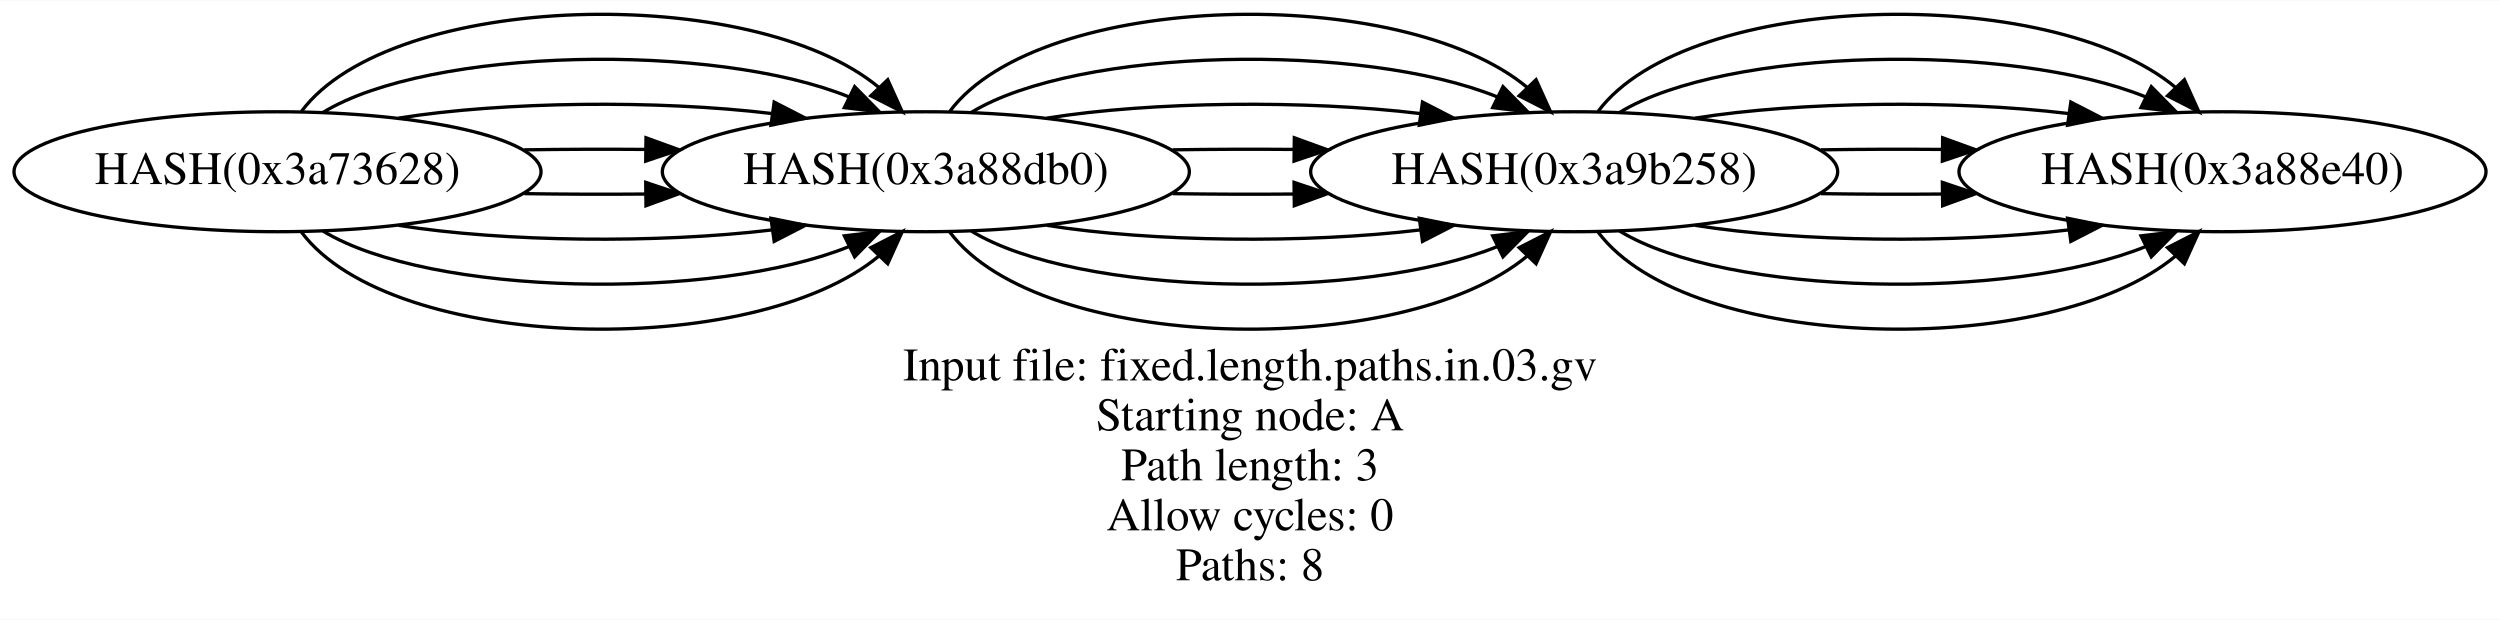
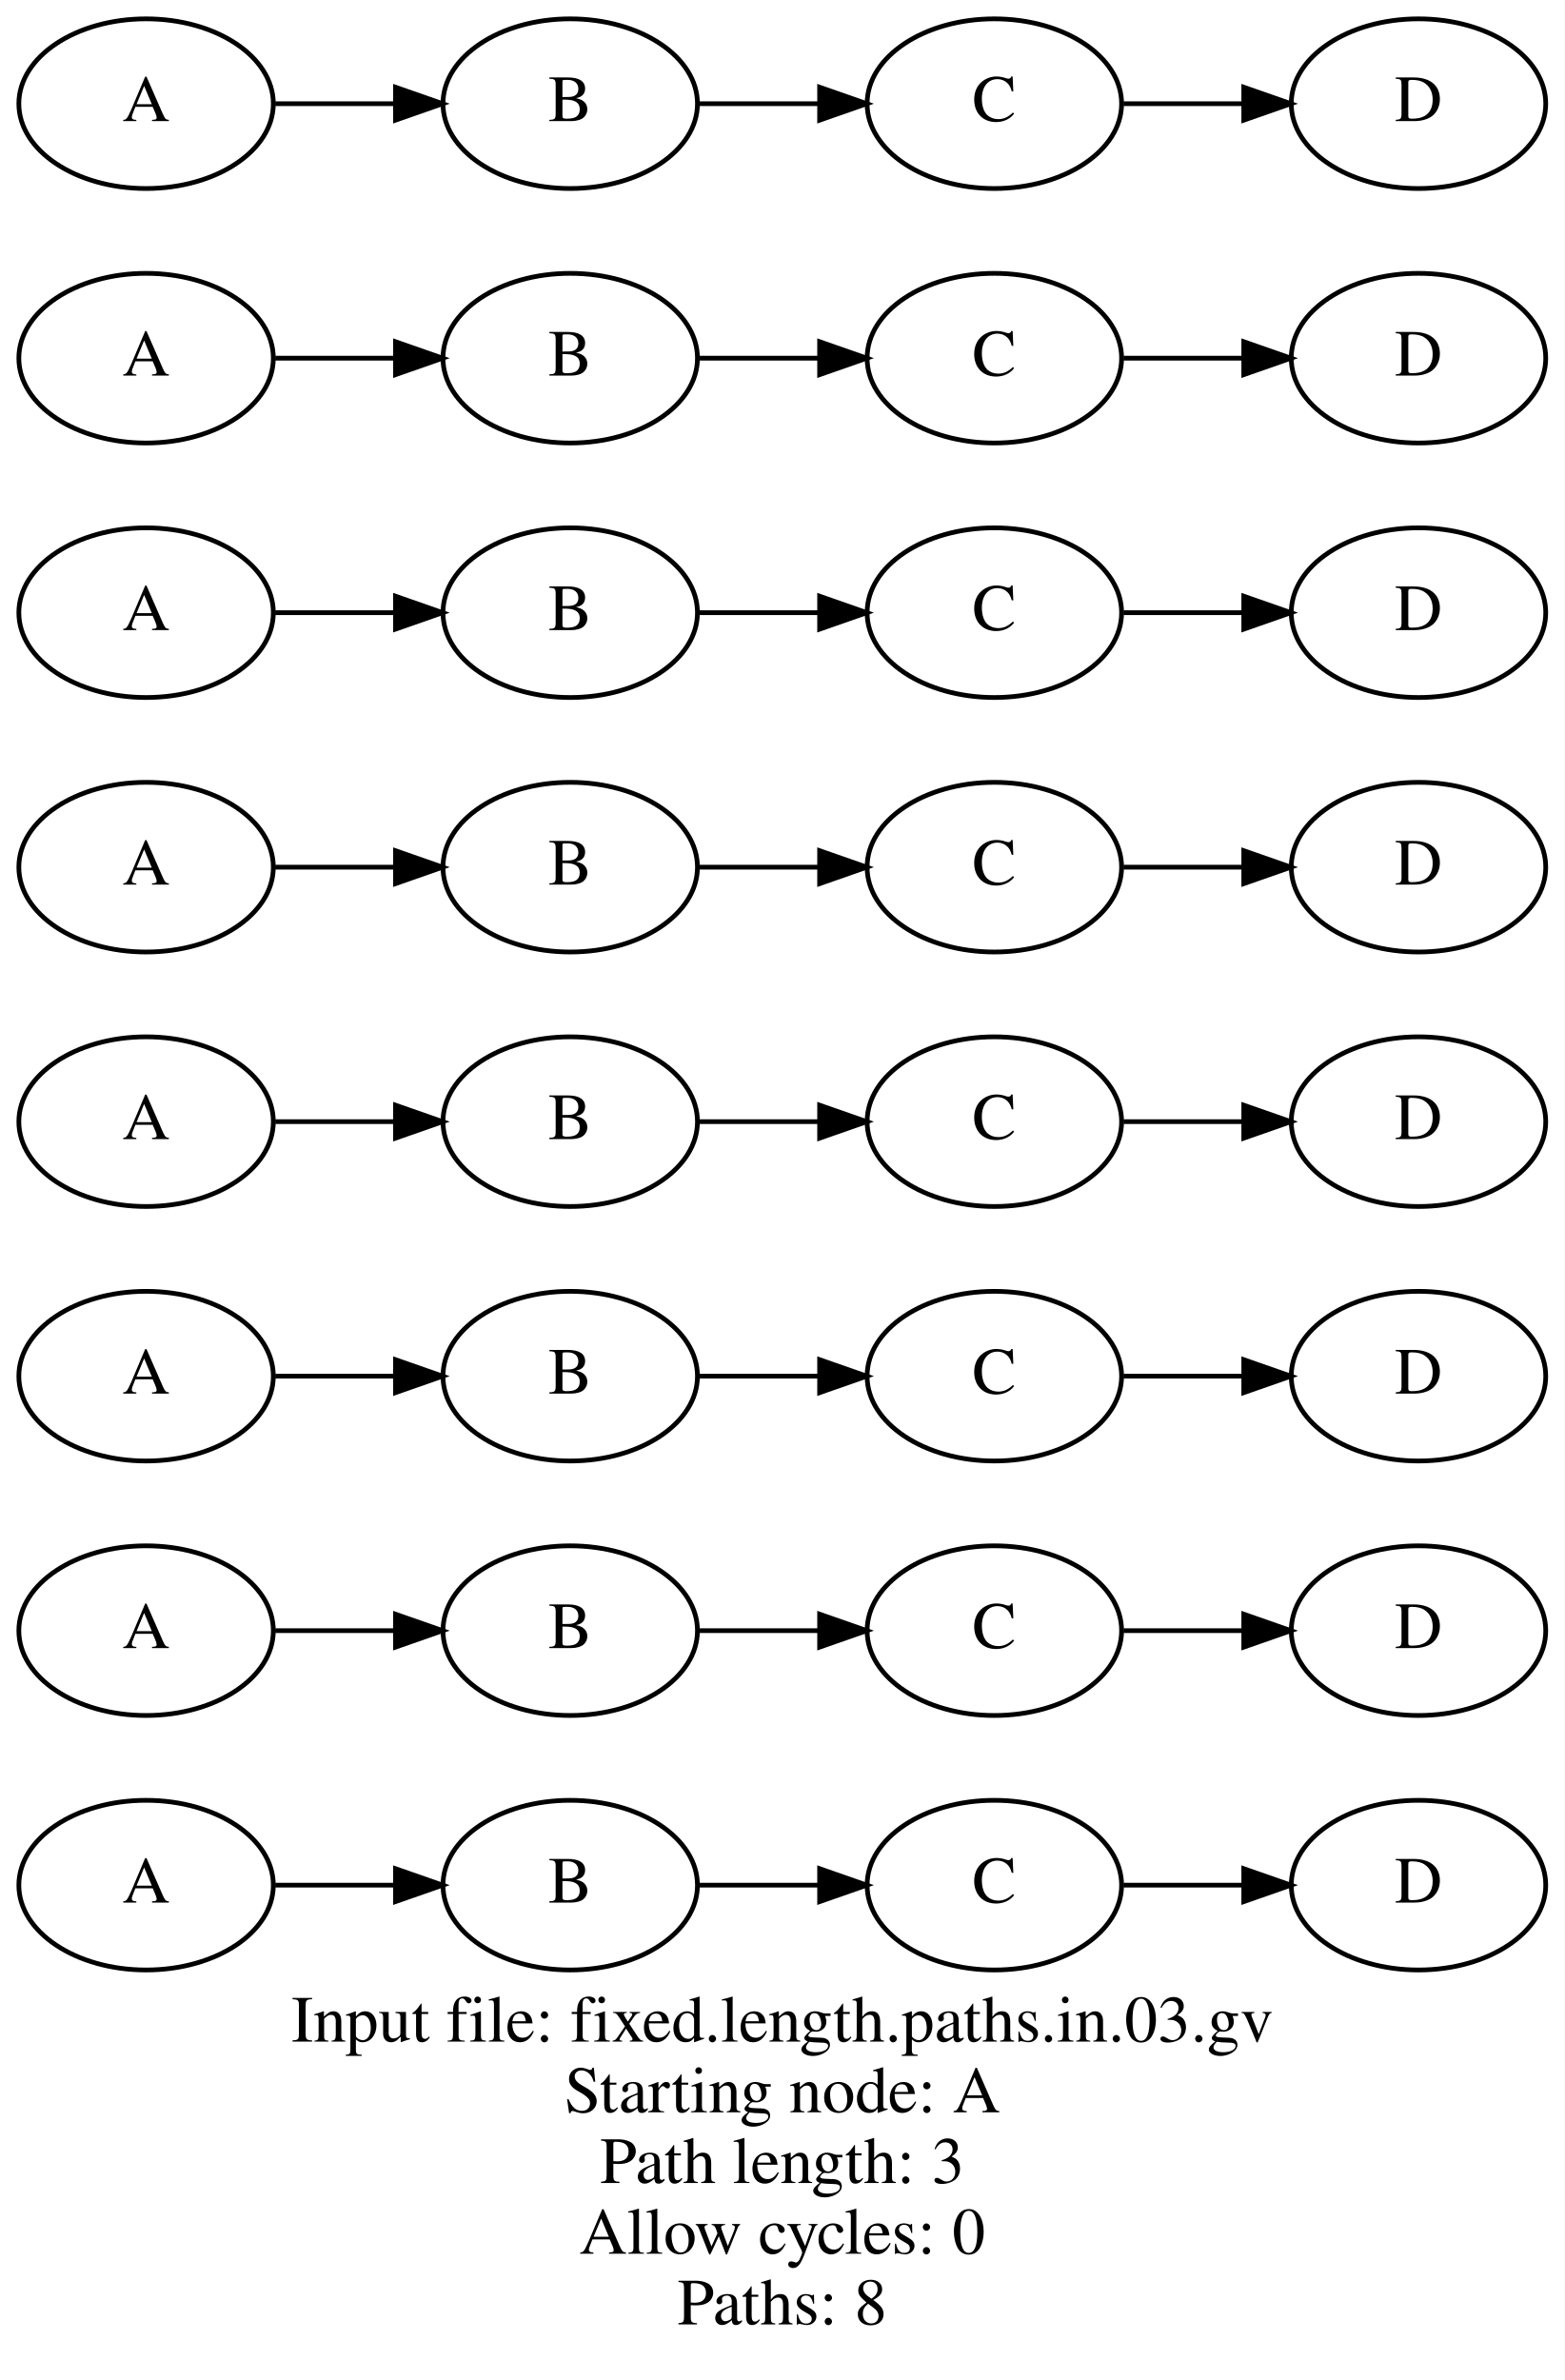
- <svg xmlns="http://www.w3.org/2000/svg" width="750pt" height="186pt" viewBox="0.00 0.00 750.34 185.84">
-   <g id="graph0" class="graph" transform="scale(1 1) rotate(0) translate(4 181.844)">
-     <polygon fill="white" stroke="none" points="-4,4 -4,-181.844 746.344,-181.844 746.344,4 -4,4" />
-     <text text-anchor="middle" x="371.172" y="-67.8" font-family="Times,serif" font-size="14.00">Input file: fixed.length.paths.in.03.gv</text>
-     <text text-anchor="middle" x="371.172" y="-52.8" font-family="Times,serif" font-size="14.00">Starting node: A</text>
-     <text text-anchor="middle" x="371.172" y="-37.8" font-family="Times,serif" font-size="14.00">Path length: 3</text>
-     <text text-anchor="middle" x="371.172" y="-22.8" font-family="Times,serif" font-size="14.00">Allow cycles: 0</text>
-     <text text-anchor="middle" x="371.172" y="-7.8" font-family="Times,serif" font-size="14.00">Paths: 8</text>
+ <svg xmlns="http://www.w3.org/2000/svg" width="332pt" height="505pt" viewBox="0.00 0.00 332.00 505.00">
+   <g id="graph0" class="graph" transform="scale(1 1) rotate(0) translate(4 501)">
+     <polygon fill="white" stroke="none" points="-4,4 -4,-501 328,-501 328,4 -4,4" />
+     <text text-anchor="middle" x="162" y="-67.8" font-family="Times,serif" font-size="14.00">Input file: fixed.length.paths.in.03.gv</text>
+     <text text-anchor="middle" x="162" y="-52.8" font-family="Times,serif" font-size="14.00">Starting node: A</text>
+     <text text-anchor="middle" x="162" y="-37.8" font-family="Times,serif" font-size="14.00">Path length: 3</text>
+     <text text-anchor="middle" x="162" y="-22.8" font-family="Times,serif" font-size="14.00">Allow cycles: 0</text>
+     <text text-anchor="middle" x="162" y="-7.8" font-family="Times,serif" font-size="14.00">Paths: 8</text>
    <g id="node1" class="node">
-       <ellipse fill="none" stroke="black" cx="79.293" cy="-130.422" rx="79.087" ry="18" />
-       <text text-anchor="middle" x="79.293" y="-126.722" font-family="Times,serif" font-size="14.00">HASH(0x3a73628)</text>
+       <ellipse fill="none" stroke="black" cx="27" cy="-101" rx="27" ry="18" />
+       <text text-anchor="middle" x="27" y="-97.3" font-family="Times,serif" font-size="14.00">A</text>
    </g>
    <g id="node2" class="node">
-       <ellipse fill="none" stroke="black" cx="273.879" cy="-130.422" rx="79.087" ry="18" />
-       <text text-anchor="middle" x="273.879" y="-126.722" font-family="Times,serif" font-size="14.00">HASH(0x3a88db0)</text>
+       <ellipse fill="none" stroke="black" cx="117" cy="-101" rx="27" ry="18" />
+       <text text-anchor="middle" x="117" y="-97.3" font-family="Times,serif" font-size="14.00">B</text>
    </g>
    <g id="edge1" class="edge">
-       <path fill="none" stroke="black" d="M86.483,-112.3C113.591,-75.992 222.17,-73.627 259.89,-105.207" />
-       <polygon fill="black" stroke="black" points="257.374,-107.64 266.808,-112.461 262.439,-102.809 257.374,-107.64" />
+       <path fill="none" stroke="black" d="M54.403,-101C62.393,-101 71.311,-101 79.824,-101" />
+       <polygon fill="black" stroke="black" points="79.919,-104.5 89.919,-101 79.919,-97.5 79.919,-104.5" />
+     </g>
+     <g id="node3" class="node">
+       <ellipse fill="none" stroke="black" cx="207" cy="-101" rx="27" ry="18" />
+       <text text-anchor="middle" x="207" y="-97.3" font-family="Times,serif" font-size="14.00">C</text>
+     </g>
+     <g id="edge2" class="edge">
+       <path fill="none" stroke="black" d="M144.403,-101C152.393,-101 161.311,-101 169.824,-101" />
+       <polygon fill="black" stroke="black" points="169.919,-104.5 179.919,-101 169.919,-97.5 169.919,-104.5" />
+     </g>
+     <g id="node4" class="node">
+       <ellipse fill="none" stroke="black" cx="297" cy="-101" rx="27" ry="18" />
+       <text text-anchor="middle" x="297" y="-97.3" font-family="Times,serif" font-size="14.00">D</text>
+     </g>
+     <g id="edge3" class="edge">
+       <path fill="none" stroke="black" d="M234.403,-101C242.393,-101 251.311,-101 259.824,-101" />
+       <polygon fill="black" stroke="black" points="259.919,-104.5 269.919,-101 259.919,-97.5 259.919,-104.5" />
+     </g>
+     <g id="node5" class="node">
+       <ellipse fill="none" stroke="black" cx="27" cy="-155" rx="27" ry="18" />
+       <text text-anchor="middle" x="27" y="-151.3" font-family="Times,serif" font-size="14.00">A</text>
+     </g>
+     <g id="node6" class="node">
+       <ellipse fill="none" stroke="black" cx="117" cy="-155" rx="27" ry="18" />
+       <text text-anchor="middle" x="117" y="-151.3" font-family="Times,serif" font-size="14.00">B</text>
    </g>
    <g id="edge4" class="edge">
-       <path fill="none" stroke="black" d="M92.929,-112.624C125.089,-93.031 210.356,-91.487 250.886,-107.992" />
-       <polygon fill="black" stroke="black" points="249.425,-111.174 259.944,-112.443 252.512,-104.892 249.425,-111.174" />
+       <path fill="none" stroke="black" d="M54.403,-155C62.393,-155 71.311,-155 79.824,-155" />
+       <polygon fill="black" stroke="black" points="79.919,-158.5 89.919,-155 79.919,-151.5 79.919,-158.5" />
+     </g>
+     <g id="node7" class="node">
+       <ellipse fill="none" stroke="black" cx="207" cy="-155" rx="27" ry="18" />
+       <text text-anchor="middle" x="207" y="-151.3" font-family="Times,serif" font-size="14.00">C</text>
+     </g>
+     <g id="edge5" class="edge">
+       <path fill="none" stroke="black" d="M144.403,-155C152.393,-155 161.311,-155 169.824,-155" />
+       <polygon fill="black" stroke="black" points="169.919,-158.5 179.919,-155 169.919,-151.5 169.919,-158.5" />
+     </g>
+     <g id="node8" class="node">
+       <ellipse fill="none" stroke="black" cx="297" cy="-155" rx="27" ry="18" />
+       <text text-anchor="middle" x="297" y="-151.3" font-family="Times,serif" font-size="14.00">D</text>
+     </g>
+     <g id="edge6" class="edge">
+       <path fill="none" stroke="black" d="M234.403,-155C242.393,-155 251.311,-155 259.824,-155" />
+       <polygon fill="black" stroke="black" points="259.919,-158.5 269.919,-155 259.919,-151.5 259.919,-158.5" />
+     </g>
+     <g id="node9" class="node">
+       <ellipse fill="none" stroke="black" cx="27" cy="-209" rx="27" ry="18" />
+       <text text-anchor="middle" x="27" y="-205.3" font-family="Times,serif" font-size="14.00">A</text>
+     </g>
+     <g id="node10" class="node">
+       <ellipse fill="none" stroke="black" cx="117" cy="-209" rx="27" ry="18" />
+       <text text-anchor="middle" x="117" y="-205.3" font-family="Times,serif" font-size="14.00">B</text>
    </g>
    <g id="edge7" class="edge">
-       <path fill="none" stroke="black" d="M115.616,-114.33C147.107,-109.295 193.377,-108.833 227.582,-112.943" />
-       <polygon fill="black" stroke="black" points="227.392,-116.451 237.78,-114.366 228.359,-109.518 227.392,-116.451" />
+       <path fill="none" stroke="black" d="M54.403,-209C62.393,-209 71.311,-209 79.824,-209" />
+       <polygon fill="black" stroke="black" points="79.919,-212.5 89.919,-209 79.919,-205.5 79.919,-212.5" />
+     </g>
+     <g id="node11" class="node">
+       <ellipse fill="none" stroke="black" cx="207" cy="-209" rx="27" ry="18" />
+       <text text-anchor="middle" x="207" y="-205.3" font-family="Times,serif" font-size="14.00">C</text>
+     </g>
+     <g id="edge8" class="edge">
+       <path fill="none" stroke="black" d="M144.403,-209C152.393,-209 161.311,-209 169.824,-209" />
+       <polygon fill="black" stroke="black" points="169.919,-212.5 179.919,-209 169.919,-205.5 169.919,-212.5" />
+     </g>
+     <g id="node12" class="node">
+       <ellipse fill="none" stroke="black" cx="297" cy="-209" rx="27" ry="18" />
+       <text text-anchor="middle" x="297" y="-205.3" font-family="Times,serif" font-size="14.00">D</text>
+     </g>
+     <g id="edge9" class="edge">
+       <path fill="none" stroke="black" d="M234.403,-209C242.393,-209 251.311,-209 259.824,-209" />
+       <polygon fill="black" stroke="black" points="259.919,-212.5 269.919,-209 259.919,-205.5 259.919,-212.5" />
+     </g>
+     <g id="node13" class="node">
+       <ellipse fill="none" stroke="black" cx="27" cy="-263" rx="27" ry="18" />
+       <text text-anchor="middle" x="27" y="-259.3" font-family="Times,serif" font-size="14.00">A</text>
+     </g>
+     <g id="node14" class="node">
+       <ellipse fill="none" stroke="black" cx="117" cy="-263" rx="27" ry="18" />
+       <text text-anchor="middle" x="117" y="-259.3" font-family="Times,serif" font-size="14.00">B</text>
    </g>
    <g id="edge10" class="edge">
-       <path fill="none" stroke="black" d="M153.376,-123.849C165.264,-123.664 177.654,-123.624 189.76,-123.728" />
-       <polygon fill="black" stroke="black" points="189.804,-127.229 199.846,-123.85 189.889,-120.23 189.804,-127.229" />
+       <path fill="none" stroke="black" d="M54.403,-263C62.393,-263 71.311,-263 79.824,-263" />
+       <polygon fill="black" stroke="black" points="79.919,-266.5 89.919,-263 79.919,-259.5 79.919,-266.5" />
+     </g>
+     <g id="node15" class="node">
+       <ellipse fill="none" stroke="black" cx="207" cy="-263" rx="27" ry="18" />
+       <text text-anchor="middle" x="207" y="-259.3" font-family="Times,serif" font-size="14.00">C</text>
+     </g>
+     <g id="edge11" class="edge">
+       <path fill="none" stroke="black" d="M144.403,-263C152.393,-263 161.311,-263 169.824,-263" />
+       <polygon fill="black" stroke="black" points="169.919,-266.5 179.919,-263 169.919,-259.5 169.919,-266.5" />
+     </g>
+     <g id="node16" class="node">
+       <ellipse fill="none" stroke="black" cx="297" cy="-263" rx="27" ry="18" />
+       <text text-anchor="middle" x="297" y="-259.3" font-family="Times,serif" font-size="14.00">D</text>
+     </g>
+     <g id="edge12" class="edge">
+       <path fill="none" stroke="black" d="M234.403,-263C242.393,-263 251.311,-263 259.824,-263" />
+       <polygon fill="black" stroke="black" points="259.919,-266.5 269.919,-263 259.919,-259.5 259.919,-266.5" />
+     </g>
+     <g id="node17" class="node">
+       <ellipse fill="none" stroke="black" cx="27" cy="-317" rx="27" ry="18" />
+       <text text-anchor="middle" x="27" y="-313.3" font-family="Times,serif" font-size="14.00">A</text>
+     </g>
+     <g id="node18" class="node">
+       <ellipse fill="none" stroke="black" cx="117" cy="-317" rx="27" ry="18" />
+       <text text-anchor="middle" x="117" y="-313.3" font-family="Times,serif" font-size="14.00">B</text>
    </g>
    <g id="edge13" class="edge">
-       <path fill="none" stroke="black" d="M153.376,-136.995C165.264,-137.18 177.654,-137.22 189.76,-137.116" />
-       <polygon fill="black" stroke="black" points="189.889,-140.614 199.846,-136.994 189.804,-133.615 189.889,-140.614" />
+       <path fill="none" stroke="black" d="M54.403,-317C62.393,-317 71.311,-317 79.824,-317" />
+       <polygon fill="black" stroke="black" points="79.919,-320.5 89.919,-317 79.919,-313.5 79.919,-320.5" />
+     </g>
+     <g id="node19" class="node">
+       <ellipse fill="none" stroke="black" cx="207" cy="-317" rx="27" ry="18" />
+       <text text-anchor="middle" x="207" y="-313.3" font-family="Times,serif" font-size="14.00">C</text>
+     </g>
+     <g id="edge14" class="edge">
+       <path fill="none" stroke="black" d="M144.403,-317C152.393,-317 161.311,-317 169.824,-317" />
+       <polygon fill="black" stroke="black" points="169.919,-320.5 179.919,-317 169.919,-313.5 169.919,-320.5" />
+     </g>
+     <g id="node20" class="node">
+       <ellipse fill="none" stroke="black" cx="297" cy="-317" rx="27" ry="18" />
+       <text text-anchor="middle" x="297" y="-313.3" font-family="Times,serif" font-size="14.00">D</text>
+     </g>
+     <g id="edge15" class="edge">
+       <path fill="none" stroke="black" d="M234.403,-317C242.393,-317 251.311,-317 259.824,-317" />
+       <polygon fill="black" stroke="black" points="259.919,-320.5 269.919,-317 259.919,-313.5 259.919,-320.5" />
+     </g>
+     <g id="node21" class="node">
+       <ellipse fill="none" stroke="black" cx="27" cy="-371" rx="27" ry="18" />
+       <text text-anchor="middle" x="27" y="-367.3" font-family="Times,serif" font-size="14.00">A</text>
+     </g>
+     <g id="node22" class="node">
+       <ellipse fill="none" stroke="black" cx="117" cy="-371" rx="27" ry="18" />
+       <text text-anchor="middle" x="117" y="-367.3" font-family="Times,serif" font-size="14.00">B</text>
    </g>
    <g id="edge16" class="edge">
-       <path fill="none" stroke="black" d="M115.616,-146.514C147.107,-151.549 193.377,-152.011 227.582,-147.901" />
-       <polygon fill="black" stroke="black" points="228.359,-151.326 237.78,-146.478 227.392,-144.393 228.359,-151.326" />
+       <path fill="none" stroke="black" d="M54.403,-371C62.393,-371 71.311,-371 79.824,-371" />
+       <polygon fill="black" stroke="black" points="79.919,-374.5 89.919,-371 79.919,-367.5 79.919,-374.5" />
+     </g>
+     <g id="node23" class="node">
+       <ellipse fill="none" stroke="black" cx="207" cy="-371" rx="27" ry="18" />
+       <text text-anchor="middle" x="207" y="-367.3" font-family="Times,serif" font-size="14.00">C</text>
+     </g>
+     <g id="edge17" class="edge">
+       <path fill="none" stroke="black" d="M144.403,-371C152.393,-371 161.311,-371 169.824,-371" />
+       <polygon fill="black" stroke="black" points="169.919,-374.5 179.919,-371 169.919,-367.5 169.919,-374.5" />
+     </g>
+     <g id="node24" class="node">
+       <ellipse fill="none" stroke="black" cx="297" cy="-371" rx="27" ry="18" />
+       <text text-anchor="middle" x="297" y="-367.3" font-family="Times,serif" font-size="14.00">D</text>
+     </g>
+     <g id="edge18" class="edge">
+       <path fill="none" stroke="black" d="M234.403,-371C242.393,-371 251.311,-371 259.824,-371" />
+       <polygon fill="black" stroke="black" points="259.919,-374.5 269.919,-371 259.919,-367.5 259.919,-374.5" />
+     </g>
+     <g id="node25" class="node">
+       <ellipse fill="none" stroke="black" cx="27" cy="-425" rx="27" ry="18" />
+       <text text-anchor="middle" x="27" y="-421.3" font-family="Times,serif" font-size="14.00">A</text>
+     </g>
+     <g id="node26" class="node">
+       <ellipse fill="none" stroke="black" cx="117" cy="-425" rx="27" ry="18" />
+       <text text-anchor="middle" x="117" y="-421.3" font-family="Times,serif" font-size="14.00">B</text>
    </g>
    <g id="edge19" class="edge">
-       <path fill="none" stroke="black" d="M92.929,-148.22C125.089,-167.813 210.356,-169.357 250.886,-152.852" />
-       <polygon fill="black" stroke="black" points="252.512,-155.952 259.944,-148.401 249.425,-149.67 252.512,-155.952" />
+       <path fill="none" stroke="black" d="M54.403,-425C62.393,-425 71.311,-425 79.824,-425" />
+       <polygon fill="black" stroke="black" points="79.919,-428.5 89.919,-425 79.919,-421.5 79.919,-428.5" />
+     </g>
+     <g id="node27" class="node">
+       <ellipse fill="none" stroke="black" cx="207" cy="-425" rx="27" ry="18" />
+       <text text-anchor="middle" x="207" y="-421.3" font-family="Times,serif" font-size="14.00">C</text>
+     </g>
+     <g id="edge20" class="edge">
+       <path fill="none" stroke="black" d="M144.403,-425C152.393,-425 161.311,-425 169.824,-425" />
+       <polygon fill="black" stroke="black" points="169.919,-428.5 179.919,-425 169.919,-421.5 169.919,-428.5" />
+     </g>
+     <g id="node28" class="node">
+       <ellipse fill="none" stroke="black" cx="297" cy="-425" rx="27" ry="18" />
+       <text text-anchor="middle" x="297" y="-421.3" font-family="Times,serif" font-size="14.00">D</text>
+     </g>
+     <g id="edge21" class="edge">
+       <path fill="none" stroke="black" d="M234.403,-425C242.393,-425 251.311,-425 259.824,-425" />
+       <polygon fill="black" stroke="black" points="259.919,-428.5 269.919,-425 259.919,-421.5 259.919,-428.5" />
+     </g>
+     <g id="node29" class="node">
+       <ellipse fill="none" stroke="black" cx="27" cy="-479" rx="27" ry="18" />
+       <text text-anchor="middle" x="27" y="-475.3" font-family="Times,serif" font-size="14.00">A</text>
+     </g>
+     <g id="node30" class="node">
+       <ellipse fill="none" stroke="black" cx="117" cy="-479" rx="27" ry="18" />
+       <text text-anchor="middle" x="117" y="-475.3" font-family="Times,serif" font-size="14.00">B</text>
    </g>
    <g id="edge22" class="edge">
-       <path fill="none" stroke="black" d="M86.483,-148.544C113.591,-184.852 222.17,-187.217 259.89,-155.637" />
-       <polygon fill="black" stroke="black" points="262.439,-158.035 266.808,-148.383 257.374,-153.204 262.439,-158.035" />
-     </g>
-     <g id="node3" class="node">
-       <ellipse fill="none" stroke="black" cx="468.465" cy="-130.422" rx="79.087" ry="18" />
-       <text text-anchor="middle" x="468.465" y="-126.722" font-family="Times,serif" font-size="14.00">HASH(0x3a9b258)</text>
-     </g>
-     <g id="edge2" class="edge">
-       <path fill="none" stroke="black" d="M281.068,-112.3C308.177,-75.992 416.756,-73.627 454.476,-105.207" />
-       <polygon fill="black" stroke="black" points="451.96,-107.64 461.394,-112.461 457.025,-102.809 451.96,-107.64" />
-     </g>
-     <g id="edge5" class="edge">
-       <path fill="none" stroke="black" d="M287.515,-112.624C319.675,-93.031 404.942,-91.487 445.472,-107.992" />
-       <polygon fill="black" stroke="black" points="444.011,-111.174 454.53,-112.443 447.098,-104.892 444.011,-111.174" />
-     </g>
-     <g id="edge8" class="edge">
-       <path fill="none" stroke="black" d="M310.202,-114.33C341.693,-109.295 387.963,-108.833 422.167,-112.943" />
-       <polygon fill="black" stroke="black" points="421.978,-116.451 432.366,-114.366 422.945,-109.518 421.978,-116.451" />
-     </g>
-     <g id="edge11" class="edge">
-       <path fill="none" stroke="black" d="M347.962,-123.849C359.85,-123.664 372.239,-123.624 384.346,-123.728" />
-       <polygon fill="black" stroke="black" points="384.39,-127.229 394.432,-123.85 384.475,-120.23 384.39,-127.229" />
-     </g>
-     <g id="edge14" class="edge">
-       <path fill="none" stroke="black" d="M347.962,-136.995C359.85,-137.18 372.239,-137.22 384.346,-137.116" />
-       <polygon fill="black" stroke="black" points="384.475,-140.614 394.432,-136.994 384.39,-133.615 384.475,-140.614" />
-     </g>
-     <g id="edge17" class="edge">
-       <path fill="none" stroke="black" d="M310.202,-146.514C341.693,-151.549 387.963,-152.011 422.167,-147.901" />
-       <polygon fill="black" stroke="black" points="422.945,-151.326 432.366,-146.478 421.978,-144.393 422.945,-151.326" />
-     </g>
-     <g id="edge20" class="edge">
-       <path fill="none" stroke="black" d="M287.515,-148.22C319.675,-167.813 404.942,-169.357 445.472,-152.852" />
-       <polygon fill="black" stroke="black" points="447.098,-155.952 454.53,-148.401 444.011,-149.67 447.098,-155.952" />
+       <path fill="none" stroke="black" d="M54.403,-479C62.393,-479 71.311,-479 79.824,-479" />
+       <polygon fill="black" stroke="black" points="79.919,-482.5 89.919,-479 79.919,-475.5 79.919,-482.5" />
+     </g>
+     <g id="node31" class="node">
+       <ellipse fill="none" stroke="black" cx="207" cy="-479" rx="27" ry="18" />
+       <text text-anchor="middle" x="207" y="-475.3" font-family="Times,serif" font-size="14.00">C</text>
    </g>
    <g id="edge23" class="edge">
-       <path fill="none" stroke="black" d="M281.068,-148.544C308.177,-184.852 416.756,-187.217 454.476,-155.637" />
-       <polygon fill="black" stroke="black" points="457.025,-158.035 461.394,-148.383 451.96,-153.204 457.025,-158.035" />
-     </g>
-     <g id="node4" class="node">
-       <ellipse fill="none" stroke="black" cx="663.051" cy="-130.422" rx="79.087" ry="18" />
-       <text text-anchor="middle" x="663.051" y="-126.722" font-family="Times,serif" font-size="14.00">HASH(0x3a88e40)</text>
-     </g>
-     <g id="edge3" class="edge">
-       <path fill="none" stroke="black" d="M475.654,-112.3C502.763,-75.992 611.342,-73.627 649.062,-105.207" />
-       <polygon fill="black" stroke="black" points="646.546,-107.64 655.98,-112.461 651.611,-102.809 646.546,-107.64" />
-     </g>
-     <g id="edge6" class="edge">
-       <path fill="none" stroke="black" d="M482.101,-112.624C514.261,-93.031 599.528,-91.487 640.058,-107.992" />
-       <polygon fill="black" stroke="black" points="638.597,-111.174 649.116,-112.443 641.684,-104.892 638.597,-111.174" />
-     </g>
-     <g id="edge9" class="edge">
-       <path fill="none" stroke="black" d="M504.788,-114.33C536.279,-109.295 582.549,-108.833 616.753,-112.943" />
-       <polygon fill="black" stroke="black" points="616.564,-116.451 626.951,-114.366 617.531,-109.518 616.564,-116.451" />
-     </g>
-     <g id="edge12" class="edge">
-       <path fill="none" stroke="black" d="M542.548,-123.849C554.436,-123.664 566.825,-123.624 578.932,-123.728" />
-       <polygon fill="black" stroke="black" points="578.976,-127.229 589.018,-123.85 579.061,-120.23 578.976,-127.229" />
-     </g>
-     <g id="edge15" class="edge">
-       <path fill="none" stroke="black" d="M542.548,-136.995C554.436,-137.18 566.825,-137.22 578.932,-137.116" />
-       <polygon fill="black" stroke="black" points="579.061,-140.614 589.018,-136.994 578.976,-133.615 579.061,-140.614" />
-     </g>
-     <g id="edge18" class="edge">
-       <path fill="none" stroke="black" d="M504.788,-146.514C536.279,-151.549 582.549,-152.011 616.753,-147.901" />
-       <polygon fill="black" stroke="black" points="617.531,-151.326 626.951,-146.478 616.564,-144.393 617.531,-151.326" />
-     </g>
-     <g id="edge21" class="edge">
-       <path fill="none" stroke="black" d="M482.101,-148.22C514.261,-167.813 599.528,-169.357 640.058,-152.852" />
-       <polygon fill="black" stroke="black" points="641.684,-155.952 649.116,-148.401 638.597,-149.67 641.684,-155.952" />
+       <path fill="none" stroke="black" d="M144.403,-479C152.393,-479 161.311,-479 169.824,-479" />
+       <polygon fill="black" stroke="black" points="169.919,-482.5 179.919,-479 169.919,-475.5 169.919,-482.5" />
+     </g>
+     <g id="node32" class="node">
+       <ellipse fill="none" stroke="black" cx="297" cy="-479" rx="27" ry="18" />
+       <text text-anchor="middle" x="297" y="-475.3" font-family="Times,serif" font-size="14.00">D</text>
    </g>
    <g id="edge24" class="edge">
-       <path fill="none" stroke="black" d="M475.654,-148.544C502.763,-184.852 611.342,-187.217 649.062,-155.637" />
-       <polygon fill="black" stroke="black" points="651.611,-158.035 655.98,-148.383 646.546,-153.204 651.611,-158.035" />
+       <path fill="none" stroke="black" d="M234.403,-479C242.393,-479 251.311,-479 259.824,-479" />
+       <polygon fill="black" stroke="black" points="259.919,-482.5 269.919,-479 259.919,-475.5 259.919,-482.5" />
    </g>
  </g>
</svg>
